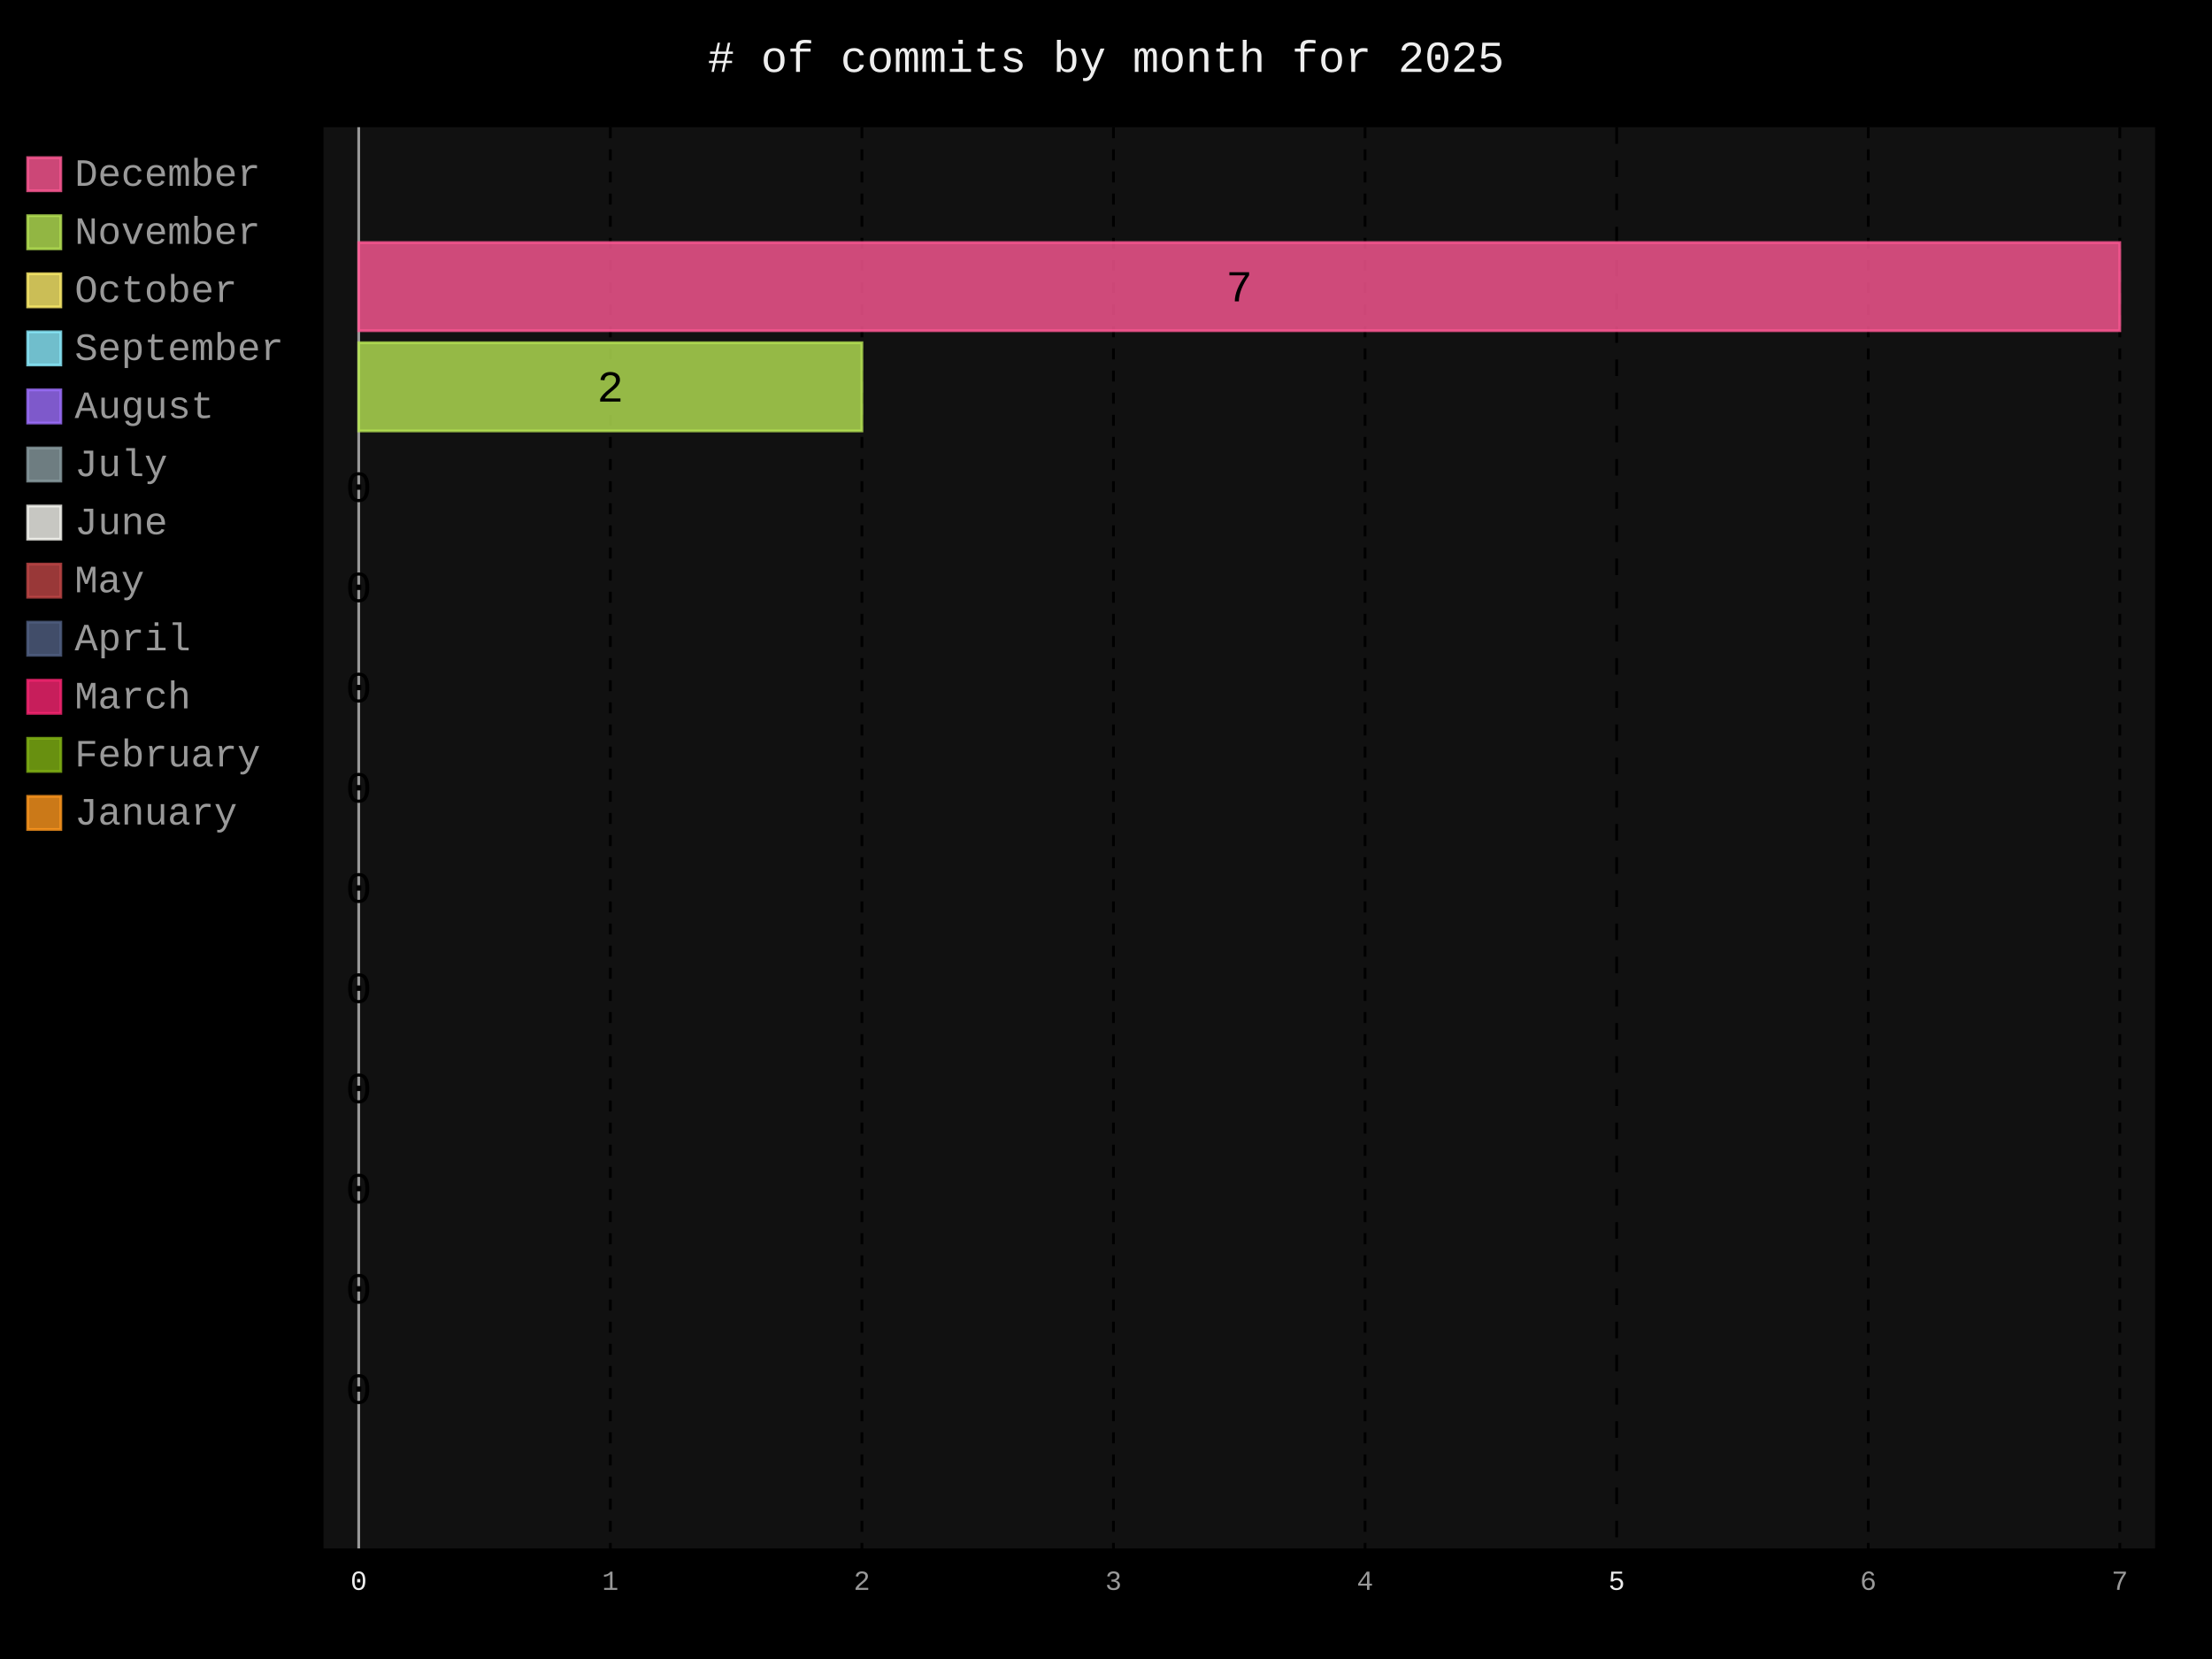
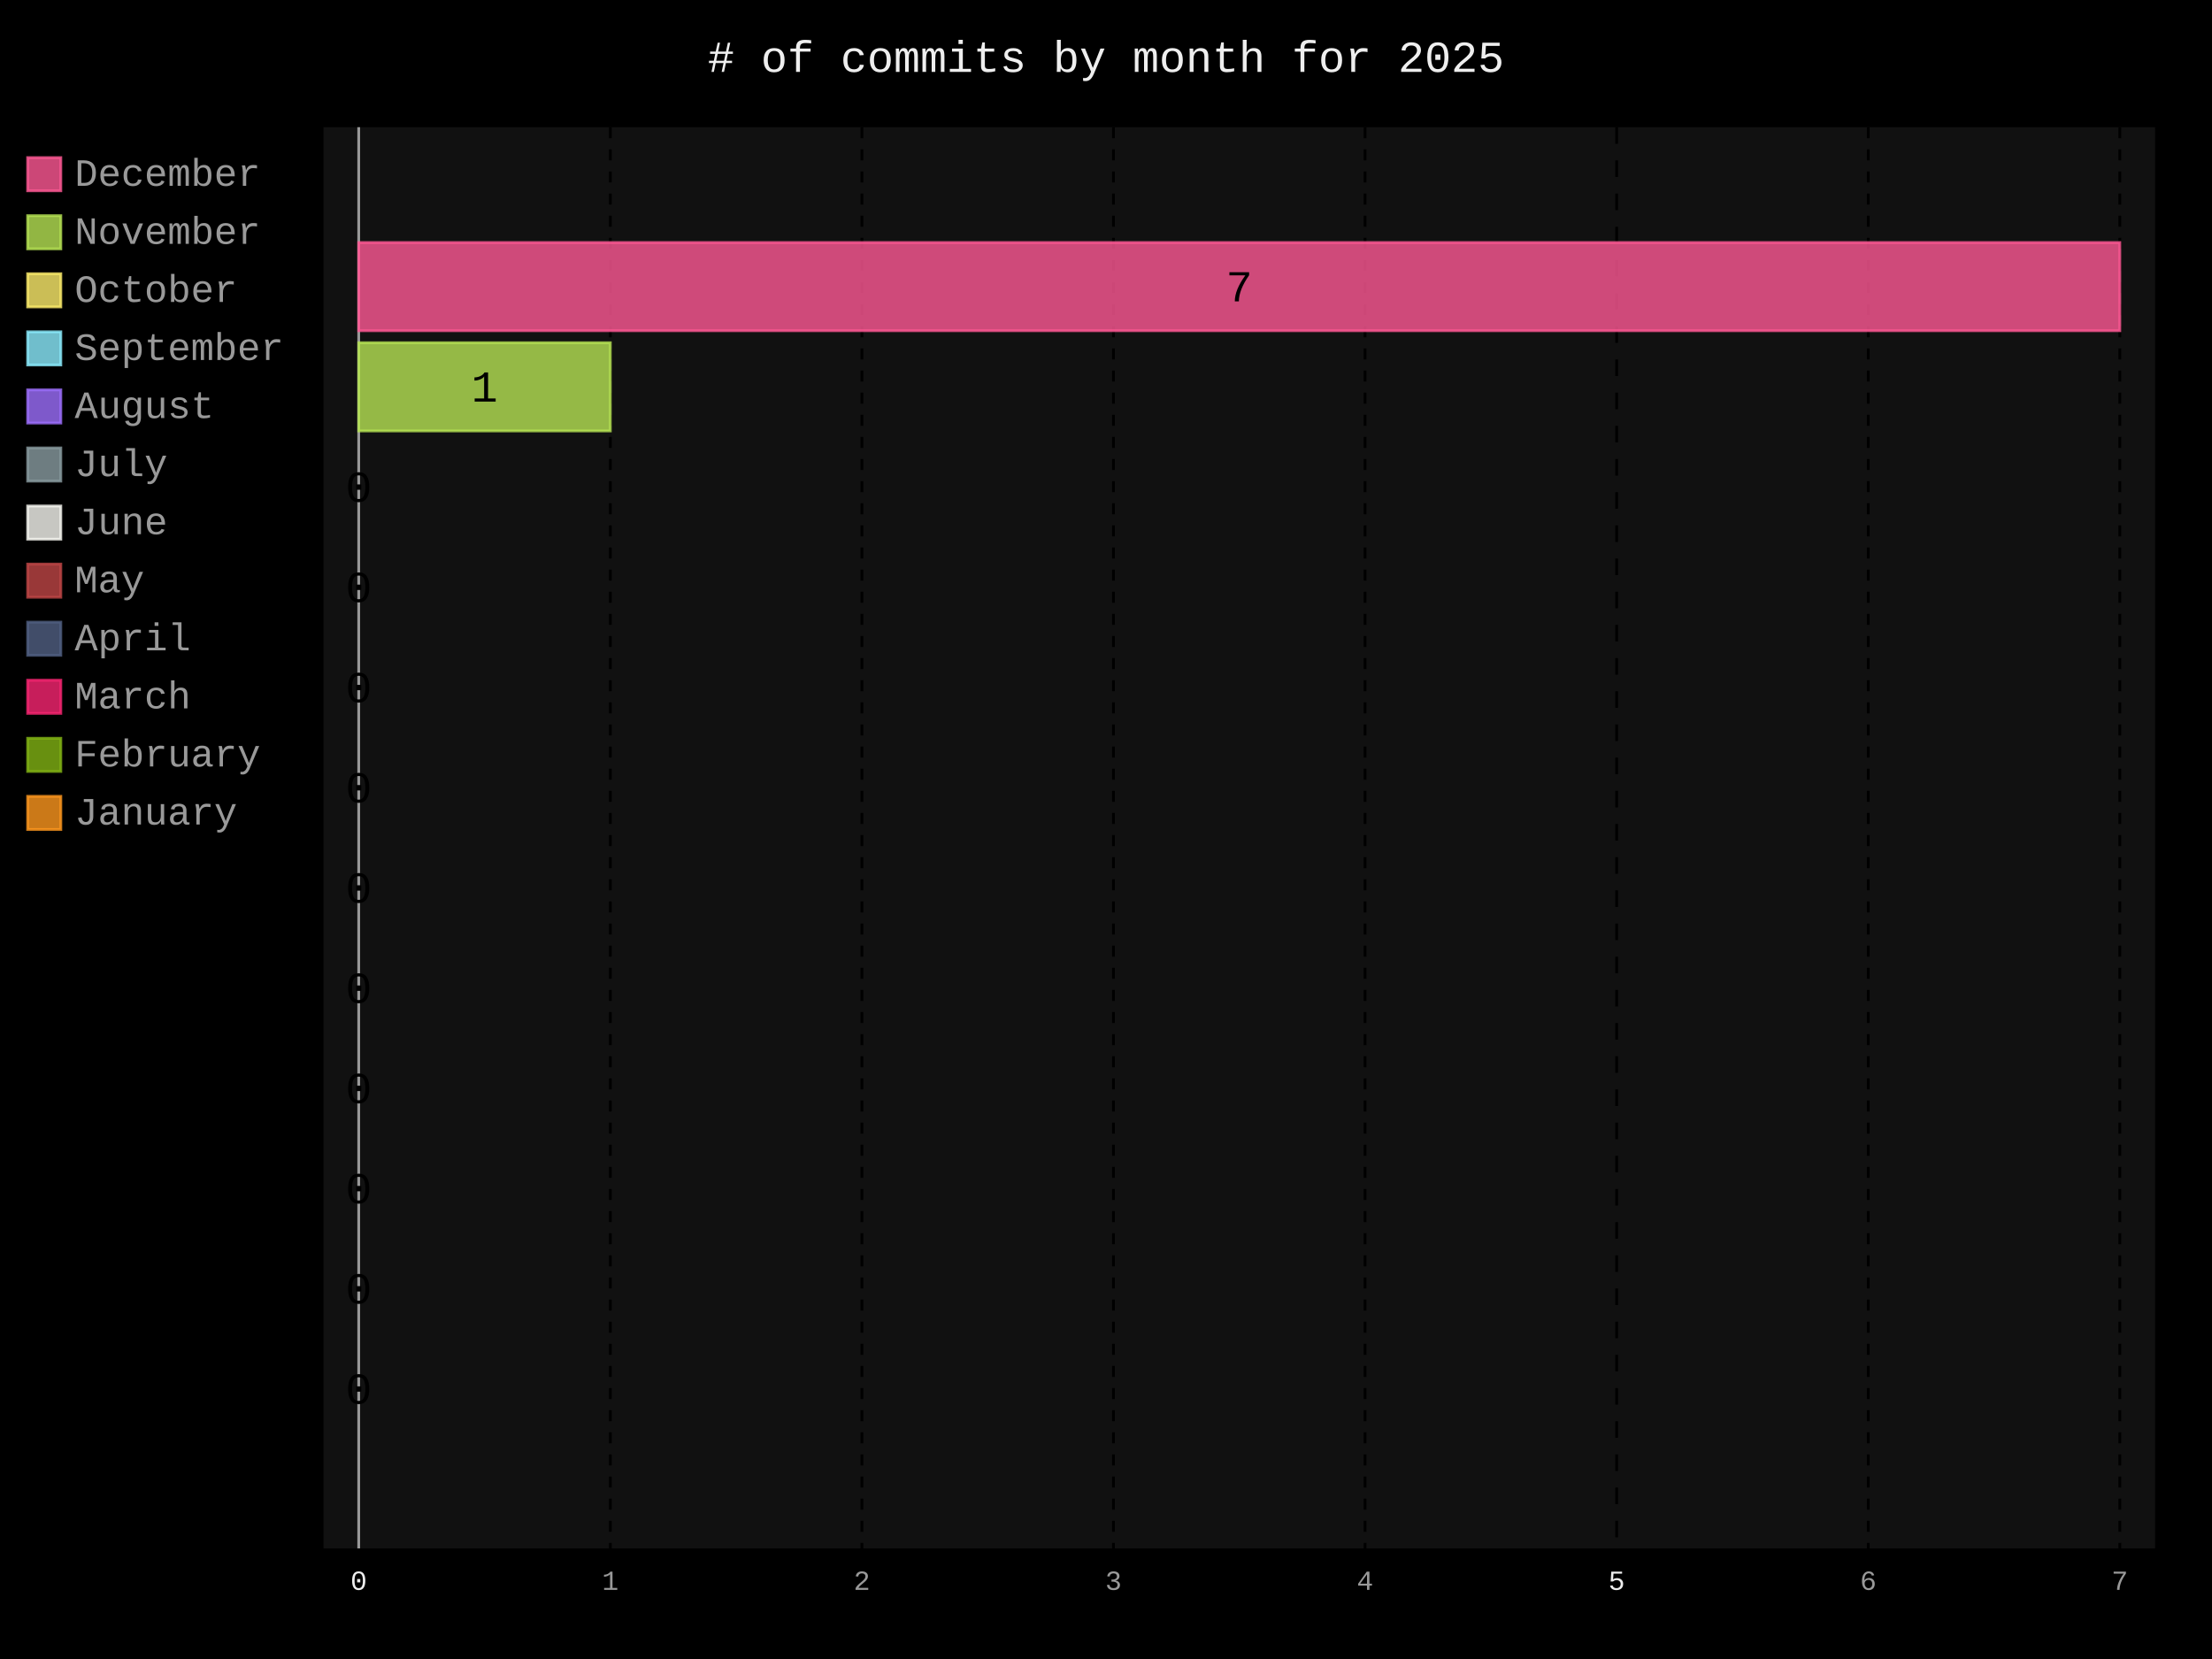
- <svg xmlns="http://www.w3.org/2000/svg" id="chart-6a3f11b0-dfcd-419a-9cc8-ec1987ea9e68" class="pygal-chart" viewBox="0 0 800 600">
+ <svg xmlns="http://www.w3.org/2000/svg" id="chart-fda9706e-f9f9-4dd3-980a-1f7dd83da9c7" class="pygal-chart" viewBox="0 0 800 600">
  <defs>
-     <style type="text/css">#chart-6a3f11b0-dfcd-419a-9cc8-ec1987ea9e68{-webkit-user-select:none;-webkit-font-smoothing:antialiased;font-family:Consolas,"Liberation Mono",Menlo,Courier,monospace}#chart-6a3f11b0-dfcd-419a-9cc8-ec1987ea9e68 .title{font-family:Consolas,"Liberation Mono",Menlo,Courier,monospace;font-size:16px}#chart-6a3f11b0-dfcd-419a-9cc8-ec1987ea9e68 .legends .legend text{font-family:Consolas,"Liberation Mono",Menlo,Courier,monospace;font-size:14px}#chart-6a3f11b0-dfcd-419a-9cc8-ec1987ea9e68 .axis text{font-family:Consolas,"Liberation Mono",Menlo,Courier,monospace;font-size:10px}#chart-6a3f11b0-dfcd-419a-9cc8-ec1987ea9e68 .axis text.major{font-family:Consolas,"Liberation Mono",Menlo,Courier,monospace;font-size:10px}#chart-6a3f11b0-dfcd-419a-9cc8-ec1987ea9e68 .text-overlay text.value{font-family:Consolas,"Liberation Mono",Menlo,Courier,monospace;font-size:16px}#chart-6a3f11b0-dfcd-419a-9cc8-ec1987ea9e68 .text-overlay text.label{font-family:Consolas,"Liberation Mono",Menlo,Courier,monospace;font-size:10px}#chart-6a3f11b0-dfcd-419a-9cc8-ec1987ea9e68 .tooltip{font-family:Consolas,"Liberation Mono",Menlo,Courier,monospace;font-size:14px}#chart-6a3f11b0-dfcd-419a-9cc8-ec1987ea9e68 text.no_data{font-family:Consolas,"Liberation Mono",Menlo,Courier,monospace;font-size:64px}
- #chart-6a3f11b0-dfcd-419a-9cc8-ec1987ea9e68{background-color:black}#chart-6a3f11b0-dfcd-419a-9cc8-ec1987ea9e68 path,#chart-6a3f11b0-dfcd-419a-9cc8-ec1987ea9e68 line,#chart-6a3f11b0-dfcd-419a-9cc8-ec1987ea9e68 rect,#chart-6a3f11b0-dfcd-419a-9cc8-ec1987ea9e68 circle{-webkit-transition:250ms;-moz-transition:250ms;transition:250ms}#chart-6a3f11b0-dfcd-419a-9cc8-ec1987ea9e68 .graph &gt; .background{fill:black}#chart-6a3f11b0-dfcd-419a-9cc8-ec1987ea9e68 .plot &gt; .background{fill:#111}#chart-6a3f11b0-dfcd-419a-9cc8-ec1987ea9e68 .graph{fill:#999}#chart-6a3f11b0-dfcd-419a-9cc8-ec1987ea9e68 text.no_data{fill:#eee}#chart-6a3f11b0-dfcd-419a-9cc8-ec1987ea9e68 .title{fill:#eee}#chart-6a3f11b0-dfcd-419a-9cc8-ec1987ea9e68 .legends .legend text{fill:#999}#chart-6a3f11b0-dfcd-419a-9cc8-ec1987ea9e68 .legends .legend:hover text{fill:#eee}#chart-6a3f11b0-dfcd-419a-9cc8-ec1987ea9e68 .axis .line{stroke:#eee}#chart-6a3f11b0-dfcd-419a-9cc8-ec1987ea9e68 .axis .guide.line{stroke:#555}#chart-6a3f11b0-dfcd-419a-9cc8-ec1987ea9e68 .axis .major.line{stroke:#999}#chart-6a3f11b0-dfcd-419a-9cc8-ec1987ea9e68 .axis text.major{fill:#eee}#chart-6a3f11b0-dfcd-419a-9cc8-ec1987ea9e68 .axis.y .guides:hover .guide.line,#chart-6a3f11b0-dfcd-419a-9cc8-ec1987ea9e68 .line-graph .axis.x .guides:hover .guide.line,#chart-6a3f11b0-dfcd-419a-9cc8-ec1987ea9e68 .stackedline-graph .axis.x .guides:hover .guide.line,#chart-6a3f11b0-dfcd-419a-9cc8-ec1987ea9e68 .xy-graph .axis.x .guides:hover .guide.line{stroke:#eee}#chart-6a3f11b0-dfcd-419a-9cc8-ec1987ea9e68 .axis .guides:hover text{fill:#eee}#chart-6a3f11b0-dfcd-419a-9cc8-ec1987ea9e68 .reactive{fill-opacity:.8;stroke-opacity:.8;stroke-width:1}#chart-6a3f11b0-dfcd-419a-9cc8-ec1987ea9e68 .ci{stroke:#999}#chart-6a3f11b0-dfcd-419a-9cc8-ec1987ea9e68 .reactive.active,#chart-6a3f11b0-dfcd-419a-9cc8-ec1987ea9e68 .active .reactive{fill-opacity:.4;stroke-opacity:.9;stroke-width:4}#chart-6a3f11b0-dfcd-419a-9cc8-ec1987ea9e68 .ci .reactive.active{stroke-width:1.5}#chart-6a3f11b0-dfcd-419a-9cc8-ec1987ea9e68 .series text{fill:#eee}#chart-6a3f11b0-dfcd-419a-9cc8-ec1987ea9e68 .tooltip rect{fill:#111;stroke:#eee;-webkit-transition:opacity 250ms;-moz-transition:opacity 250ms;transition:opacity 250ms}#chart-6a3f11b0-dfcd-419a-9cc8-ec1987ea9e68 .tooltip .label{fill:#999}#chart-6a3f11b0-dfcd-419a-9cc8-ec1987ea9e68 .tooltip .label{fill:#999}#chart-6a3f11b0-dfcd-419a-9cc8-ec1987ea9e68 .tooltip .legend{font-size:.8em;fill:#555}#chart-6a3f11b0-dfcd-419a-9cc8-ec1987ea9e68 .tooltip .x_label{font-size:.6em;fill:#eee}#chart-6a3f11b0-dfcd-419a-9cc8-ec1987ea9e68 .tooltip .xlink{font-size:.5em;text-decoration:underline}#chart-6a3f11b0-dfcd-419a-9cc8-ec1987ea9e68 .tooltip .value{font-size:1.5em}#chart-6a3f11b0-dfcd-419a-9cc8-ec1987ea9e68 .bound{font-size:.5em}#chart-6a3f11b0-dfcd-419a-9cc8-ec1987ea9e68 .max-value{font-size:.75em;fill:#555}#chart-6a3f11b0-dfcd-419a-9cc8-ec1987ea9e68 .map-element{fill:#111;stroke:#555 !important}#chart-6a3f11b0-dfcd-419a-9cc8-ec1987ea9e68 .map-element .reactive{fill-opacity:inherit;stroke-opacity:inherit}#chart-6a3f11b0-dfcd-419a-9cc8-ec1987ea9e68 .color-0,#chart-6a3f11b0-dfcd-419a-9cc8-ec1987ea9e68 .color-0 a:visited{stroke:#ff5995;fill:#ff5995}#chart-6a3f11b0-dfcd-419a-9cc8-ec1987ea9e68 .color-1,#chart-6a3f11b0-dfcd-419a-9cc8-ec1987ea9e68 .color-1 a:visited{stroke:#b6e354;fill:#b6e354}#chart-6a3f11b0-dfcd-419a-9cc8-ec1987ea9e68 .color-2,#chart-6a3f11b0-dfcd-419a-9cc8-ec1987ea9e68 .color-2 a:visited{stroke:#feed6c;fill:#feed6c}#chart-6a3f11b0-dfcd-419a-9cc8-ec1987ea9e68 .color-3,#chart-6a3f11b0-dfcd-419a-9cc8-ec1987ea9e68 .color-3 a:visited{stroke:#8cedff;fill:#8cedff}#chart-6a3f11b0-dfcd-419a-9cc8-ec1987ea9e68 .color-4,#chart-6a3f11b0-dfcd-419a-9cc8-ec1987ea9e68 .color-4 a:visited{stroke:#9e6ffe;fill:#9e6ffe}#chart-6a3f11b0-dfcd-419a-9cc8-ec1987ea9e68 .color-5,#chart-6a3f11b0-dfcd-419a-9cc8-ec1987ea9e68 .color-5 a:visited{stroke:#899ca1;fill:#899ca1}#chart-6a3f11b0-dfcd-419a-9cc8-ec1987ea9e68 .color-6,#chart-6a3f11b0-dfcd-419a-9cc8-ec1987ea9e68 .color-6 a:visited{stroke:#f8f8f2;fill:#f8f8f2}#chart-6a3f11b0-dfcd-419a-9cc8-ec1987ea9e68 .color-7,#chart-6a3f11b0-dfcd-419a-9cc8-ec1987ea9e68 .color-7 a:visited{stroke:#bf4646;fill:#bf4646}#chart-6a3f11b0-dfcd-419a-9cc8-ec1987ea9e68 .color-8,#chart-6a3f11b0-dfcd-419a-9cc8-ec1987ea9e68 .color-8 a:visited{stroke:#516083;fill:#516083}#chart-6a3f11b0-dfcd-419a-9cc8-ec1987ea9e68 .color-9,#chart-6a3f11b0-dfcd-419a-9cc8-ec1987ea9e68 .color-9 a:visited{stroke:#f92672;fill:#f92672}#chart-6a3f11b0-dfcd-419a-9cc8-ec1987ea9e68 .color-10,#chart-6a3f11b0-dfcd-419a-9cc8-ec1987ea9e68 .color-10 a:visited{stroke:#82b414;fill:#82b414}#chart-6a3f11b0-dfcd-419a-9cc8-ec1987ea9e68 .color-11,#chart-6a3f11b0-dfcd-419a-9cc8-ec1987ea9e68 .color-11 a:visited{stroke:#fd971f;fill:#fd971f}#chart-6a3f11b0-dfcd-419a-9cc8-ec1987ea9e68 .text-overlay .color-0 text{fill:black}#chart-6a3f11b0-dfcd-419a-9cc8-ec1987ea9e68 .text-overlay .color-1 text{fill:black}#chart-6a3f11b0-dfcd-419a-9cc8-ec1987ea9e68 .text-overlay .color-2 text{fill:black}#chart-6a3f11b0-dfcd-419a-9cc8-ec1987ea9e68 .text-overlay .color-3 text{fill:black}#chart-6a3f11b0-dfcd-419a-9cc8-ec1987ea9e68 .text-overlay .color-4 text{fill:black}#chart-6a3f11b0-dfcd-419a-9cc8-ec1987ea9e68 .text-overlay .color-5 text{fill:black}#chart-6a3f11b0-dfcd-419a-9cc8-ec1987ea9e68 .text-overlay .color-6 text{fill:black}#chart-6a3f11b0-dfcd-419a-9cc8-ec1987ea9e68 .text-overlay .color-7 text{fill:black}#chart-6a3f11b0-dfcd-419a-9cc8-ec1987ea9e68 .text-overlay .color-8 text{fill:black}#chart-6a3f11b0-dfcd-419a-9cc8-ec1987ea9e68 .text-overlay .color-9 text{fill:black}#chart-6a3f11b0-dfcd-419a-9cc8-ec1987ea9e68 .text-overlay .color-10 text{fill:black}#chart-6a3f11b0-dfcd-419a-9cc8-ec1987ea9e68 .text-overlay .color-11 text{fill:black}
- #chart-6a3f11b0-dfcd-419a-9cc8-ec1987ea9e68 text.no_data{text-anchor:middle}#chart-6a3f11b0-dfcd-419a-9cc8-ec1987ea9e68 .guide.line{fill:none}#chart-6a3f11b0-dfcd-419a-9cc8-ec1987ea9e68 .centered{text-anchor:middle}#chart-6a3f11b0-dfcd-419a-9cc8-ec1987ea9e68 .title{text-anchor:middle}#chart-6a3f11b0-dfcd-419a-9cc8-ec1987ea9e68 .legends .legend text{fill-opacity:1}#chart-6a3f11b0-dfcd-419a-9cc8-ec1987ea9e68 .axis.x text{text-anchor:middle}#chart-6a3f11b0-dfcd-419a-9cc8-ec1987ea9e68 .axis.x:not(.web) text[transform]{text-anchor:start}#chart-6a3f11b0-dfcd-419a-9cc8-ec1987ea9e68 .axis.x:not(.web) text[transform].backwards{text-anchor:end}#chart-6a3f11b0-dfcd-419a-9cc8-ec1987ea9e68 .axis.y text{text-anchor:end}#chart-6a3f11b0-dfcd-419a-9cc8-ec1987ea9e68 .axis.y text[transform].backwards{text-anchor:start}#chart-6a3f11b0-dfcd-419a-9cc8-ec1987ea9e68 .axis.y2 text{text-anchor:start}#chart-6a3f11b0-dfcd-419a-9cc8-ec1987ea9e68 .axis.y2 text[transform].backwards{text-anchor:end}#chart-6a3f11b0-dfcd-419a-9cc8-ec1987ea9e68 .axis .guide.line{stroke-dasharray:4,4;stroke:black}#chart-6a3f11b0-dfcd-419a-9cc8-ec1987ea9e68 .axis .major.guide.line{stroke-dasharray:6,6;stroke:black}#chart-6a3f11b0-dfcd-419a-9cc8-ec1987ea9e68 .horizontal .axis.y .guide.line,#chart-6a3f11b0-dfcd-419a-9cc8-ec1987ea9e68 .horizontal .axis.y2 .guide.line,#chart-6a3f11b0-dfcd-419a-9cc8-ec1987ea9e68 .vertical .axis.x .guide.line{opacity:0}#chart-6a3f11b0-dfcd-419a-9cc8-ec1987ea9e68 .horizontal .axis.always_show .guide.line,#chart-6a3f11b0-dfcd-419a-9cc8-ec1987ea9e68 .vertical .axis.always_show .guide.line{opacity:1 !important}#chart-6a3f11b0-dfcd-419a-9cc8-ec1987ea9e68 .axis.y .guides:hover .guide.line,#chart-6a3f11b0-dfcd-419a-9cc8-ec1987ea9e68 .axis.y2 .guides:hover .guide.line,#chart-6a3f11b0-dfcd-419a-9cc8-ec1987ea9e68 .axis.x .guides:hover .guide.line{opacity:1}#chart-6a3f11b0-dfcd-419a-9cc8-ec1987ea9e68 .axis .guides:hover text{opacity:1}#chart-6a3f11b0-dfcd-419a-9cc8-ec1987ea9e68 .nofill{fill:none}#chart-6a3f11b0-dfcd-419a-9cc8-ec1987ea9e68 .subtle-fill{fill-opacity:.2}#chart-6a3f11b0-dfcd-419a-9cc8-ec1987ea9e68 .dot{stroke-width:1px;fill-opacity:1;stroke-opacity:1}#chart-6a3f11b0-dfcd-419a-9cc8-ec1987ea9e68 .dot.active{stroke-width:5px}#chart-6a3f11b0-dfcd-419a-9cc8-ec1987ea9e68 .dot.negative{fill:transparent}#chart-6a3f11b0-dfcd-419a-9cc8-ec1987ea9e68 text,#chart-6a3f11b0-dfcd-419a-9cc8-ec1987ea9e68 tspan{stroke:none !important}#chart-6a3f11b0-dfcd-419a-9cc8-ec1987ea9e68 .series text.active{opacity:1}#chart-6a3f11b0-dfcd-419a-9cc8-ec1987ea9e68 .tooltip rect{fill-opacity:.95;stroke-width:.5}#chart-6a3f11b0-dfcd-419a-9cc8-ec1987ea9e68 .tooltip text{fill-opacity:1}#chart-6a3f11b0-dfcd-419a-9cc8-ec1987ea9e68 .showable{visibility:hidden}#chart-6a3f11b0-dfcd-419a-9cc8-ec1987ea9e68 .showable.shown{visibility:visible}#chart-6a3f11b0-dfcd-419a-9cc8-ec1987ea9e68 .gauge-background{fill:rgba(229,229,229,1);stroke:none}#chart-6a3f11b0-dfcd-419a-9cc8-ec1987ea9e68 .bg-lines{stroke:black;stroke-width:2px}</style>
+     <style type="text/css">#chart-fda9706e-f9f9-4dd3-980a-1f7dd83da9c7{-webkit-user-select:none;-webkit-font-smoothing:antialiased;font-family:Consolas,"Liberation Mono",Menlo,Courier,monospace}#chart-fda9706e-f9f9-4dd3-980a-1f7dd83da9c7 .title{font-family:Consolas,"Liberation Mono",Menlo,Courier,monospace;font-size:16px}#chart-fda9706e-f9f9-4dd3-980a-1f7dd83da9c7 .legends .legend text{font-family:Consolas,"Liberation Mono",Menlo,Courier,monospace;font-size:14px}#chart-fda9706e-f9f9-4dd3-980a-1f7dd83da9c7 .axis text{font-family:Consolas,"Liberation Mono",Menlo,Courier,monospace;font-size:10px}#chart-fda9706e-f9f9-4dd3-980a-1f7dd83da9c7 .axis text.major{font-family:Consolas,"Liberation Mono",Menlo,Courier,monospace;font-size:10px}#chart-fda9706e-f9f9-4dd3-980a-1f7dd83da9c7 .text-overlay text.value{font-family:Consolas,"Liberation Mono",Menlo,Courier,monospace;font-size:16px}#chart-fda9706e-f9f9-4dd3-980a-1f7dd83da9c7 .text-overlay text.label{font-family:Consolas,"Liberation Mono",Menlo,Courier,monospace;font-size:10px}#chart-fda9706e-f9f9-4dd3-980a-1f7dd83da9c7 .tooltip{font-family:Consolas,"Liberation Mono",Menlo,Courier,monospace;font-size:14px}#chart-fda9706e-f9f9-4dd3-980a-1f7dd83da9c7 text.no_data{font-family:Consolas,"Liberation Mono",Menlo,Courier,monospace;font-size:64px}
+ #chart-fda9706e-f9f9-4dd3-980a-1f7dd83da9c7{background-color:black}#chart-fda9706e-f9f9-4dd3-980a-1f7dd83da9c7 path,#chart-fda9706e-f9f9-4dd3-980a-1f7dd83da9c7 line,#chart-fda9706e-f9f9-4dd3-980a-1f7dd83da9c7 rect,#chart-fda9706e-f9f9-4dd3-980a-1f7dd83da9c7 circle{-webkit-transition:250ms;-moz-transition:250ms;transition:250ms}#chart-fda9706e-f9f9-4dd3-980a-1f7dd83da9c7 .graph &gt; .background{fill:black}#chart-fda9706e-f9f9-4dd3-980a-1f7dd83da9c7 .plot &gt; .background{fill:#111}#chart-fda9706e-f9f9-4dd3-980a-1f7dd83da9c7 .graph{fill:#999}#chart-fda9706e-f9f9-4dd3-980a-1f7dd83da9c7 text.no_data{fill:#eee}#chart-fda9706e-f9f9-4dd3-980a-1f7dd83da9c7 .title{fill:#eee}#chart-fda9706e-f9f9-4dd3-980a-1f7dd83da9c7 .legends .legend text{fill:#999}#chart-fda9706e-f9f9-4dd3-980a-1f7dd83da9c7 .legends .legend:hover text{fill:#eee}#chart-fda9706e-f9f9-4dd3-980a-1f7dd83da9c7 .axis .line{stroke:#eee}#chart-fda9706e-f9f9-4dd3-980a-1f7dd83da9c7 .axis .guide.line{stroke:#555}#chart-fda9706e-f9f9-4dd3-980a-1f7dd83da9c7 .axis .major.line{stroke:#999}#chart-fda9706e-f9f9-4dd3-980a-1f7dd83da9c7 .axis text.major{fill:#eee}#chart-fda9706e-f9f9-4dd3-980a-1f7dd83da9c7 .axis.y .guides:hover .guide.line,#chart-fda9706e-f9f9-4dd3-980a-1f7dd83da9c7 .line-graph .axis.x .guides:hover .guide.line,#chart-fda9706e-f9f9-4dd3-980a-1f7dd83da9c7 .stackedline-graph .axis.x .guides:hover .guide.line,#chart-fda9706e-f9f9-4dd3-980a-1f7dd83da9c7 .xy-graph .axis.x .guides:hover .guide.line{stroke:#eee}#chart-fda9706e-f9f9-4dd3-980a-1f7dd83da9c7 .axis .guides:hover text{fill:#eee}#chart-fda9706e-f9f9-4dd3-980a-1f7dd83da9c7 .reactive{fill-opacity:.8;stroke-opacity:.8;stroke-width:1}#chart-fda9706e-f9f9-4dd3-980a-1f7dd83da9c7 .ci{stroke:#999}#chart-fda9706e-f9f9-4dd3-980a-1f7dd83da9c7 .reactive.active,#chart-fda9706e-f9f9-4dd3-980a-1f7dd83da9c7 .active .reactive{fill-opacity:.4;stroke-opacity:.9;stroke-width:4}#chart-fda9706e-f9f9-4dd3-980a-1f7dd83da9c7 .ci .reactive.active{stroke-width:1.5}#chart-fda9706e-f9f9-4dd3-980a-1f7dd83da9c7 .series text{fill:#eee}#chart-fda9706e-f9f9-4dd3-980a-1f7dd83da9c7 .tooltip rect{fill:#111;stroke:#eee;-webkit-transition:opacity 250ms;-moz-transition:opacity 250ms;transition:opacity 250ms}#chart-fda9706e-f9f9-4dd3-980a-1f7dd83da9c7 .tooltip .label{fill:#999}#chart-fda9706e-f9f9-4dd3-980a-1f7dd83da9c7 .tooltip .label{fill:#999}#chart-fda9706e-f9f9-4dd3-980a-1f7dd83da9c7 .tooltip .legend{font-size:.8em;fill:#555}#chart-fda9706e-f9f9-4dd3-980a-1f7dd83da9c7 .tooltip .x_label{font-size:.6em;fill:#eee}#chart-fda9706e-f9f9-4dd3-980a-1f7dd83da9c7 .tooltip .xlink{font-size:.5em;text-decoration:underline}#chart-fda9706e-f9f9-4dd3-980a-1f7dd83da9c7 .tooltip .value{font-size:1.5em}#chart-fda9706e-f9f9-4dd3-980a-1f7dd83da9c7 .bound{font-size:.5em}#chart-fda9706e-f9f9-4dd3-980a-1f7dd83da9c7 .max-value{font-size:.75em;fill:#555}#chart-fda9706e-f9f9-4dd3-980a-1f7dd83da9c7 .map-element{fill:#111;stroke:#555 !important}#chart-fda9706e-f9f9-4dd3-980a-1f7dd83da9c7 .map-element .reactive{fill-opacity:inherit;stroke-opacity:inherit}#chart-fda9706e-f9f9-4dd3-980a-1f7dd83da9c7 .color-0,#chart-fda9706e-f9f9-4dd3-980a-1f7dd83da9c7 .color-0 a:visited{stroke:#ff5995;fill:#ff5995}#chart-fda9706e-f9f9-4dd3-980a-1f7dd83da9c7 .color-1,#chart-fda9706e-f9f9-4dd3-980a-1f7dd83da9c7 .color-1 a:visited{stroke:#b6e354;fill:#b6e354}#chart-fda9706e-f9f9-4dd3-980a-1f7dd83da9c7 .color-2,#chart-fda9706e-f9f9-4dd3-980a-1f7dd83da9c7 .color-2 a:visited{stroke:#feed6c;fill:#feed6c}#chart-fda9706e-f9f9-4dd3-980a-1f7dd83da9c7 .color-3,#chart-fda9706e-f9f9-4dd3-980a-1f7dd83da9c7 .color-3 a:visited{stroke:#8cedff;fill:#8cedff}#chart-fda9706e-f9f9-4dd3-980a-1f7dd83da9c7 .color-4,#chart-fda9706e-f9f9-4dd3-980a-1f7dd83da9c7 .color-4 a:visited{stroke:#9e6ffe;fill:#9e6ffe}#chart-fda9706e-f9f9-4dd3-980a-1f7dd83da9c7 .color-5,#chart-fda9706e-f9f9-4dd3-980a-1f7dd83da9c7 .color-5 a:visited{stroke:#899ca1;fill:#899ca1}#chart-fda9706e-f9f9-4dd3-980a-1f7dd83da9c7 .color-6,#chart-fda9706e-f9f9-4dd3-980a-1f7dd83da9c7 .color-6 a:visited{stroke:#f8f8f2;fill:#f8f8f2}#chart-fda9706e-f9f9-4dd3-980a-1f7dd83da9c7 .color-7,#chart-fda9706e-f9f9-4dd3-980a-1f7dd83da9c7 .color-7 a:visited{stroke:#bf4646;fill:#bf4646}#chart-fda9706e-f9f9-4dd3-980a-1f7dd83da9c7 .color-8,#chart-fda9706e-f9f9-4dd3-980a-1f7dd83da9c7 .color-8 a:visited{stroke:#516083;fill:#516083}#chart-fda9706e-f9f9-4dd3-980a-1f7dd83da9c7 .color-9,#chart-fda9706e-f9f9-4dd3-980a-1f7dd83da9c7 .color-9 a:visited{stroke:#f92672;fill:#f92672}#chart-fda9706e-f9f9-4dd3-980a-1f7dd83da9c7 .color-10,#chart-fda9706e-f9f9-4dd3-980a-1f7dd83da9c7 .color-10 a:visited{stroke:#82b414;fill:#82b414}#chart-fda9706e-f9f9-4dd3-980a-1f7dd83da9c7 .color-11,#chart-fda9706e-f9f9-4dd3-980a-1f7dd83da9c7 .color-11 a:visited{stroke:#fd971f;fill:#fd971f}#chart-fda9706e-f9f9-4dd3-980a-1f7dd83da9c7 .text-overlay .color-0 text{fill:black}#chart-fda9706e-f9f9-4dd3-980a-1f7dd83da9c7 .text-overlay .color-1 text{fill:black}#chart-fda9706e-f9f9-4dd3-980a-1f7dd83da9c7 .text-overlay .color-2 text{fill:black}#chart-fda9706e-f9f9-4dd3-980a-1f7dd83da9c7 .text-overlay .color-3 text{fill:black}#chart-fda9706e-f9f9-4dd3-980a-1f7dd83da9c7 .text-overlay .color-4 text{fill:black}#chart-fda9706e-f9f9-4dd3-980a-1f7dd83da9c7 .text-overlay .color-5 text{fill:black}#chart-fda9706e-f9f9-4dd3-980a-1f7dd83da9c7 .text-overlay .color-6 text{fill:black}#chart-fda9706e-f9f9-4dd3-980a-1f7dd83da9c7 .text-overlay .color-7 text{fill:black}#chart-fda9706e-f9f9-4dd3-980a-1f7dd83da9c7 .text-overlay .color-8 text{fill:black}#chart-fda9706e-f9f9-4dd3-980a-1f7dd83da9c7 .text-overlay .color-9 text{fill:black}#chart-fda9706e-f9f9-4dd3-980a-1f7dd83da9c7 .text-overlay .color-10 text{fill:black}#chart-fda9706e-f9f9-4dd3-980a-1f7dd83da9c7 .text-overlay .color-11 text{fill:black}
+ #chart-fda9706e-f9f9-4dd3-980a-1f7dd83da9c7 text.no_data{text-anchor:middle}#chart-fda9706e-f9f9-4dd3-980a-1f7dd83da9c7 .guide.line{fill:none}#chart-fda9706e-f9f9-4dd3-980a-1f7dd83da9c7 .centered{text-anchor:middle}#chart-fda9706e-f9f9-4dd3-980a-1f7dd83da9c7 .title{text-anchor:middle}#chart-fda9706e-f9f9-4dd3-980a-1f7dd83da9c7 .legends .legend text{fill-opacity:1}#chart-fda9706e-f9f9-4dd3-980a-1f7dd83da9c7 .axis.x text{text-anchor:middle}#chart-fda9706e-f9f9-4dd3-980a-1f7dd83da9c7 .axis.x:not(.web) text[transform]{text-anchor:start}#chart-fda9706e-f9f9-4dd3-980a-1f7dd83da9c7 .axis.x:not(.web) text[transform].backwards{text-anchor:end}#chart-fda9706e-f9f9-4dd3-980a-1f7dd83da9c7 .axis.y text{text-anchor:end}#chart-fda9706e-f9f9-4dd3-980a-1f7dd83da9c7 .axis.y text[transform].backwards{text-anchor:start}#chart-fda9706e-f9f9-4dd3-980a-1f7dd83da9c7 .axis.y2 text{text-anchor:start}#chart-fda9706e-f9f9-4dd3-980a-1f7dd83da9c7 .axis.y2 text[transform].backwards{text-anchor:end}#chart-fda9706e-f9f9-4dd3-980a-1f7dd83da9c7 .axis .guide.line{stroke-dasharray:4,4;stroke:black}#chart-fda9706e-f9f9-4dd3-980a-1f7dd83da9c7 .axis .major.guide.line{stroke-dasharray:6,6;stroke:black}#chart-fda9706e-f9f9-4dd3-980a-1f7dd83da9c7 .horizontal .axis.y .guide.line,#chart-fda9706e-f9f9-4dd3-980a-1f7dd83da9c7 .horizontal .axis.y2 .guide.line,#chart-fda9706e-f9f9-4dd3-980a-1f7dd83da9c7 .vertical .axis.x .guide.line{opacity:0}#chart-fda9706e-f9f9-4dd3-980a-1f7dd83da9c7 .horizontal .axis.always_show .guide.line,#chart-fda9706e-f9f9-4dd3-980a-1f7dd83da9c7 .vertical .axis.always_show .guide.line{opacity:1 !important}#chart-fda9706e-f9f9-4dd3-980a-1f7dd83da9c7 .axis.y .guides:hover .guide.line,#chart-fda9706e-f9f9-4dd3-980a-1f7dd83da9c7 .axis.y2 .guides:hover .guide.line,#chart-fda9706e-f9f9-4dd3-980a-1f7dd83da9c7 .axis.x .guides:hover .guide.line{opacity:1}#chart-fda9706e-f9f9-4dd3-980a-1f7dd83da9c7 .axis .guides:hover text{opacity:1}#chart-fda9706e-f9f9-4dd3-980a-1f7dd83da9c7 .nofill{fill:none}#chart-fda9706e-f9f9-4dd3-980a-1f7dd83da9c7 .subtle-fill{fill-opacity:.2}#chart-fda9706e-f9f9-4dd3-980a-1f7dd83da9c7 .dot{stroke-width:1px;fill-opacity:1;stroke-opacity:1}#chart-fda9706e-f9f9-4dd3-980a-1f7dd83da9c7 .dot.active{stroke-width:5px}#chart-fda9706e-f9f9-4dd3-980a-1f7dd83da9c7 .dot.negative{fill:transparent}#chart-fda9706e-f9f9-4dd3-980a-1f7dd83da9c7 text,#chart-fda9706e-f9f9-4dd3-980a-1f7dd83da9c7 tspan{stroke:none !important}#chart-fda9706e-f9f9-4dd3-980a-1f7dd83da9c7 .series text.active{opacity:1}#chart-fda9706e-f9f9-4dd3-980a-1f7dd83da9c7 .tooltip rect{fill-opacity:.95;stroke-width:.5}#chart-fda9706e-f9f9-4dd3-980a-1f7dd83da9c7 .tooltip text{fill-opacity:1}#chart-fda9706e-f9f9-4dd3-980a-1f7dd83da9c7 .showable{visibility:hidden}#chart-fda9706e-f9f9-4dd3-980a-1f7dd83da9c7 .showable.shown{visibility:visible}#chart-fda9706e-f9f9-4dd3-980a-1f7dd83da9c7 .gauge-background{fill:rgba(229,229,229,1);stroke:none}#chart-fda9706e-f9f9-4dd3-980a-1f7dd83da9c7 .bg-lines{stroke:black;stroke-width:2px}</style>
  </defs>
  <g class="graph horizontalbar-graph horizontal">
    <rect x="0" y="0" width="800" height="600" class="background" />
    <g transform="translate(117, 46)" class="plot">
      <rect x="0" y="0" width="662.4" height="514" class="background" />
      <g class="axis x always_show">
        <g class="guides">
          <path d="M12.738 0 v514" class="axis major line" />
          <text x="12.738" y="529.0" class="major">0</text>
        </g>
        <g class="guides">
          <path d="M103.727 0 v514" class="guide line" />
          <text x="103.727" y="529.0" class="">1</text>
        </g>
        <g class="guides">
          <path d="M194.716 0 v514" class="guide line" />
          <text x="194.716" y="529.0" class="">2</text>
        </g>
        <g class="guides">
          <path d="M285.705 0 v514" class="guide line" />
          <text x="285.705" y="529.0" class="">3</text>
        </g>
        <g class="guides">
          <path d="M376.695 0 v514" class="guide line" />
          <text x="376.695" y="529.0" class="">4</text>
        </g>
        <g class="guides">
          <path d="M467.684 0 v514" class="major guide line" />
          <text x="467.684" y="529.0" class="major">5</text>
        </g>
        <g class="guides">
          <path d="M558.673 0 v514" class="guide line" />
          <text x="558.673" y="529.0" class="">6</text>
        </g>
        <g class="guides">
          <path d="M649.662 0 v514" class="guide line" />
          <text x="649.662" y="529.0" class="">7</text>
        </g>
      </g>
      <g class="series serie-11 color-11">
        <g class="bars">
          <g class="bar">
            <rect x="12.738" y="440.393" rx="0" ry="0" height="31.894" class="rect reactive tooltip-trigger" />
          </g>
        </g>
      </g>
      <g class="series serie-10 color-10">
        <g class="bars">
          <g class="bar">
            <rect x="12.738" y="404.149" rx="0" ry="0" height="31.894" class="rect reactive tooltip-trigger" />
          </g>
        </g>
      </g>
      <g class="series serie-9 color-9">
        <g class="bars">
          <g class="bar">
            <rect x="12.738" y="367.905" rx="0" ry="0" height="31.894" class="rect reactive tooltip-trigger" />
          </g>
        </g>
      </g>
      <g class="series serie-8 color-8">
        <g class="bars">
          <g class="bar">
            <rect x="12.738" y="331.662" rx="0" ry="0" height="31.894" class="rect reactive tooltip-trigger" />
          </g>
        </g>
      </g>
      <g class="series serie-7 color-7">
        <g class="bars">
          <g class="bar">
            <rect x="12.738" y="295.418" rx="0" ry="0" height="31.894" class="rect reactive tooltip-trigger" />
          </g>
        </g>
      </g>
      <g class="series serie-6 color-6">
        <g class="bars">
          <g class="bar">
            <rect x="12.738" y="259.175" rx="0" ry="0" height="31.894" class="rect reactive tooltip-trigger" />
          </g>
        </g>
      </g>
      <g class="series serie-5 color-5">
        <g class="bars">
          <g class="bar">
            <rect x="12.738" y="222.931" rx="0" ry="0" height="31.894" class="rect reactive tooltip-trigger" />
          </g>
        </g>
      </g>
      <g class="series serie-4 color-4">
        <g class="bars">
          <g class="bar">
            <rect x="12.738" y="186.687" rx="0" ry="0" height="31.894" class="rect reactive tooltip-trigger" />
          </g>
        </g>
      </g>
      <g class="series serie-3 color-3">
        <g class="bars">
          <g class="bar">
            <rect x="12.738" y="150.444" rx="0" ry="0" height="31.894" class="rect reactive tooltip-trigger" />
          </g>
        </g>
      </g>
      <g class="series serie-2 color-2">
        <g class="bars">
          <g class="bar">
            <rect x="12.738" y="114.2" rx="0" ry="0" height="31.894" class="rect reactive tooltip-trigger" />
          </g>
        </g>
      </g>
      <g class="series serie-1 color-1">
        <g class="bars">
          <g class="bar">
-             <rect x="12.738" y="77.957" rx="0" ry="0" width="181.978" height="31.894" class="rect reactive tooltip-trigger" />
+             <rect x="12.738" y="77.957" rx="0" ry="0" width="90.989" height="31.894" class="rect reactive tooltip-trigger" />
          </g>
        </g>
      </g>
      <g class="series serie-0 color-0">
        <g class="bars">
          <g class="bar">
            <rect x="12.738" y="41.713" rx="0" ry="0" width="636.923" height="31.894" class="rect reactive tooltip-trigger" />
          </g>
        </g>
      </g>
    </g>
    <g class="titles">
      <text x="400.0" y="26" class="title plot_title"># of commits by month for 2025</text>
    </g>
    <g transform="translate(117, 46)" class="plot overlay">
      <g class="series serie-11 color-11" />
      <g class="series serie-10 color-10" />
      <g class="series serie-9 color-9" />
      <g class="series serie-8 color-8" />
      <g class="series serie-7 color-7" />
      <g class="series serie-6 color-6" />
      <g class="series serie-5 color-5" />
      <g class="series serie-4 color-4" />
      <g class="series serie-3 color-3" />
      <g class="series serie-2 color-2" />
      <g class="series serie-1 color-1" />
      <g class="series serie-0 color-0" />
    </g>
    <g transform="translate(117, 46)" class="plot text-overlay">
      <g class="series serie-11 color-11">
        <text text-anchor="middle" x="12.738" y="461.673" class="value">0</text>
      </g>
      <g class="series serie-10 color-10">
        <text text-anchor="middle" x="12.738" y="425.429" class="value">0</text>
      </g>
      <g class="series serie-9 color-9">
        <text text-anchor="middle" x="12.738" y="389.186" class="value">0</text>
      </g>
      <g class="series serie-8 color-8">
        <text text-anchor="middle" x="12.738" y="352.942" class="value">0</text>
      </g>
      <g class="series serie-7 color-7">
        <text text-anchor="middle" x="12.738" y="316.699" class="value">0</text>
      </g>
      <g class="series serie-6 color-6">
        <text text-anchor="middle" x="12.738" y="280.455" class="value">0</text>
      </g>
      <g class="series serie-5 color-5">
        <text text-anchor="middle" x="12.738" y="244.212" class="value">0</text>
      </g>
      <g class="series serie-4 color-4">
        <text text-anchor="middle" x="12.738" y="207.968" class="value">0</text>
      </g>
      <g class="series serie-3 color-3">
        <text text-anchor="middle" x="12.738" y="171.724" class="value">0</text>
      </g>
      <g class="series serie-2 color-2">
        <text text-anchor="middle" x="12.738" y="135.481" class="value">0</text>
      </g>
      <g class="series serie-1 color-1">
-         <text text-anchor="middle" x="103.727" y="99.237" class="value">2</text>
+         <text text-anchor="middle" x="58.233" y="99.237" class="value">1</text>
      </g>
      <g class="series serie-0 color-0">
        <text text-anchor="middle" x="331.2" y="62.994" class="value">7</text>
      </g>
    </g>
    <g transform="translate(117, 46)" class="plot tooltip-overlay">
      <g transform="translate(0 0)" style="opacity: 0" class="tooltip">
        <rect rx="0" ry="0" width="0" height="0" class="tooltip-box" />
        <g class="text" />
      </g>
    </g>
    <g transform="translate(10, 56)" class="legends">
      <g id="activate-serie-0" class="legend reactive activate-serie">
        <rect x="0.0" y="1.0" width="12" height="12" class="color-0 reactive" />
        <text x="17.0" y="11.2">December</text>
      </g>
      <g id="activate-serie-1" class="legend reactive activate-serie">
        <rect x="0.0" y="22.0" width="12" height="12" class="color-1 reactive" />
        <text x="17.0" y="32.2">November</text>
      </g>
      <g id="activate-serie-2" class="legend reactive activate-serie">
        <rect x="0.0" y="43.0" width="12" height="12" class="color-2 reactive" />
        <text x="17.0" y="53.2">October</text>
      </g>
      <g id="activate-serie-3" class="legend reactive activate-serie">
        <rect x="0.0" y="64.0" width="12" height="12" class="color-3 reactive" />
        <text x="17.0" y="74.2">September</text>
      </g>
      <g id="activate-serie-4" class="legend reactive activate-serie">
        <rect x="0.0" y="85.0" width="12" height="12" class="color-4 reactive" />
        <text x="17.0" y="95.2">August</text>
      </g>
      <g id="activate-serie-5" class="legend reactive activate-serie">
        <rect x="0.0" y="106.0" width="12" height="12" class="color-5 reactive" />
        <text x="17.0" y="116.2">July</text>
      </g>
      <g id="activate-serie-6" class="legend reactive activate-serie">
        <rect x="0.0" y="127.0" width="12" height="12" class="color-6 reactive" />
        <text x="17.0" y="137.2">June</text>
      </g>
      <g id="activate-serie-7" class="legend reactive activate-serie">
        <rect x="0.0" y="148.0" width="12" height="12" class="color-7 reactive" />
        <text x="17.0" y="158.2">May</text>
      </g>
      <g id="activate-serie-8" class="legend reactive activate-serie">
        <rect x="0.0" y="169.0" width="12" height="12" class="color-8 reactive" />
        <text x="17.0" y="179.2">April</text>
      </g>
      <g id="activate-serie-9" class="legend reactive activate-serie">
        <rect x="0.0" y="190.0" width="12" height="12" class="color-9 reactive" />
        <text x="17.0" y="200.2">March</text>
      </g>
      <g id="activate-serie-10" class="legend reactive activate-serie">
        <rect x="0.0" y="211.0" width="12" height="12" class="color-10 reactive" />
        <text x="17.0" y="221.2">February</text>
      </g>
      <g id="activate-serie-11" class="legend reactive activate-serie">
        <rect x="0.0" y="232.0" width="12" height="12" class="color-11 reactive" />
        <text x="17.0" y="242.2">January</text>
      </g>
    </g>
    <g transform="translate(790, 56)" class="legends" />
  </g>
</svg>
